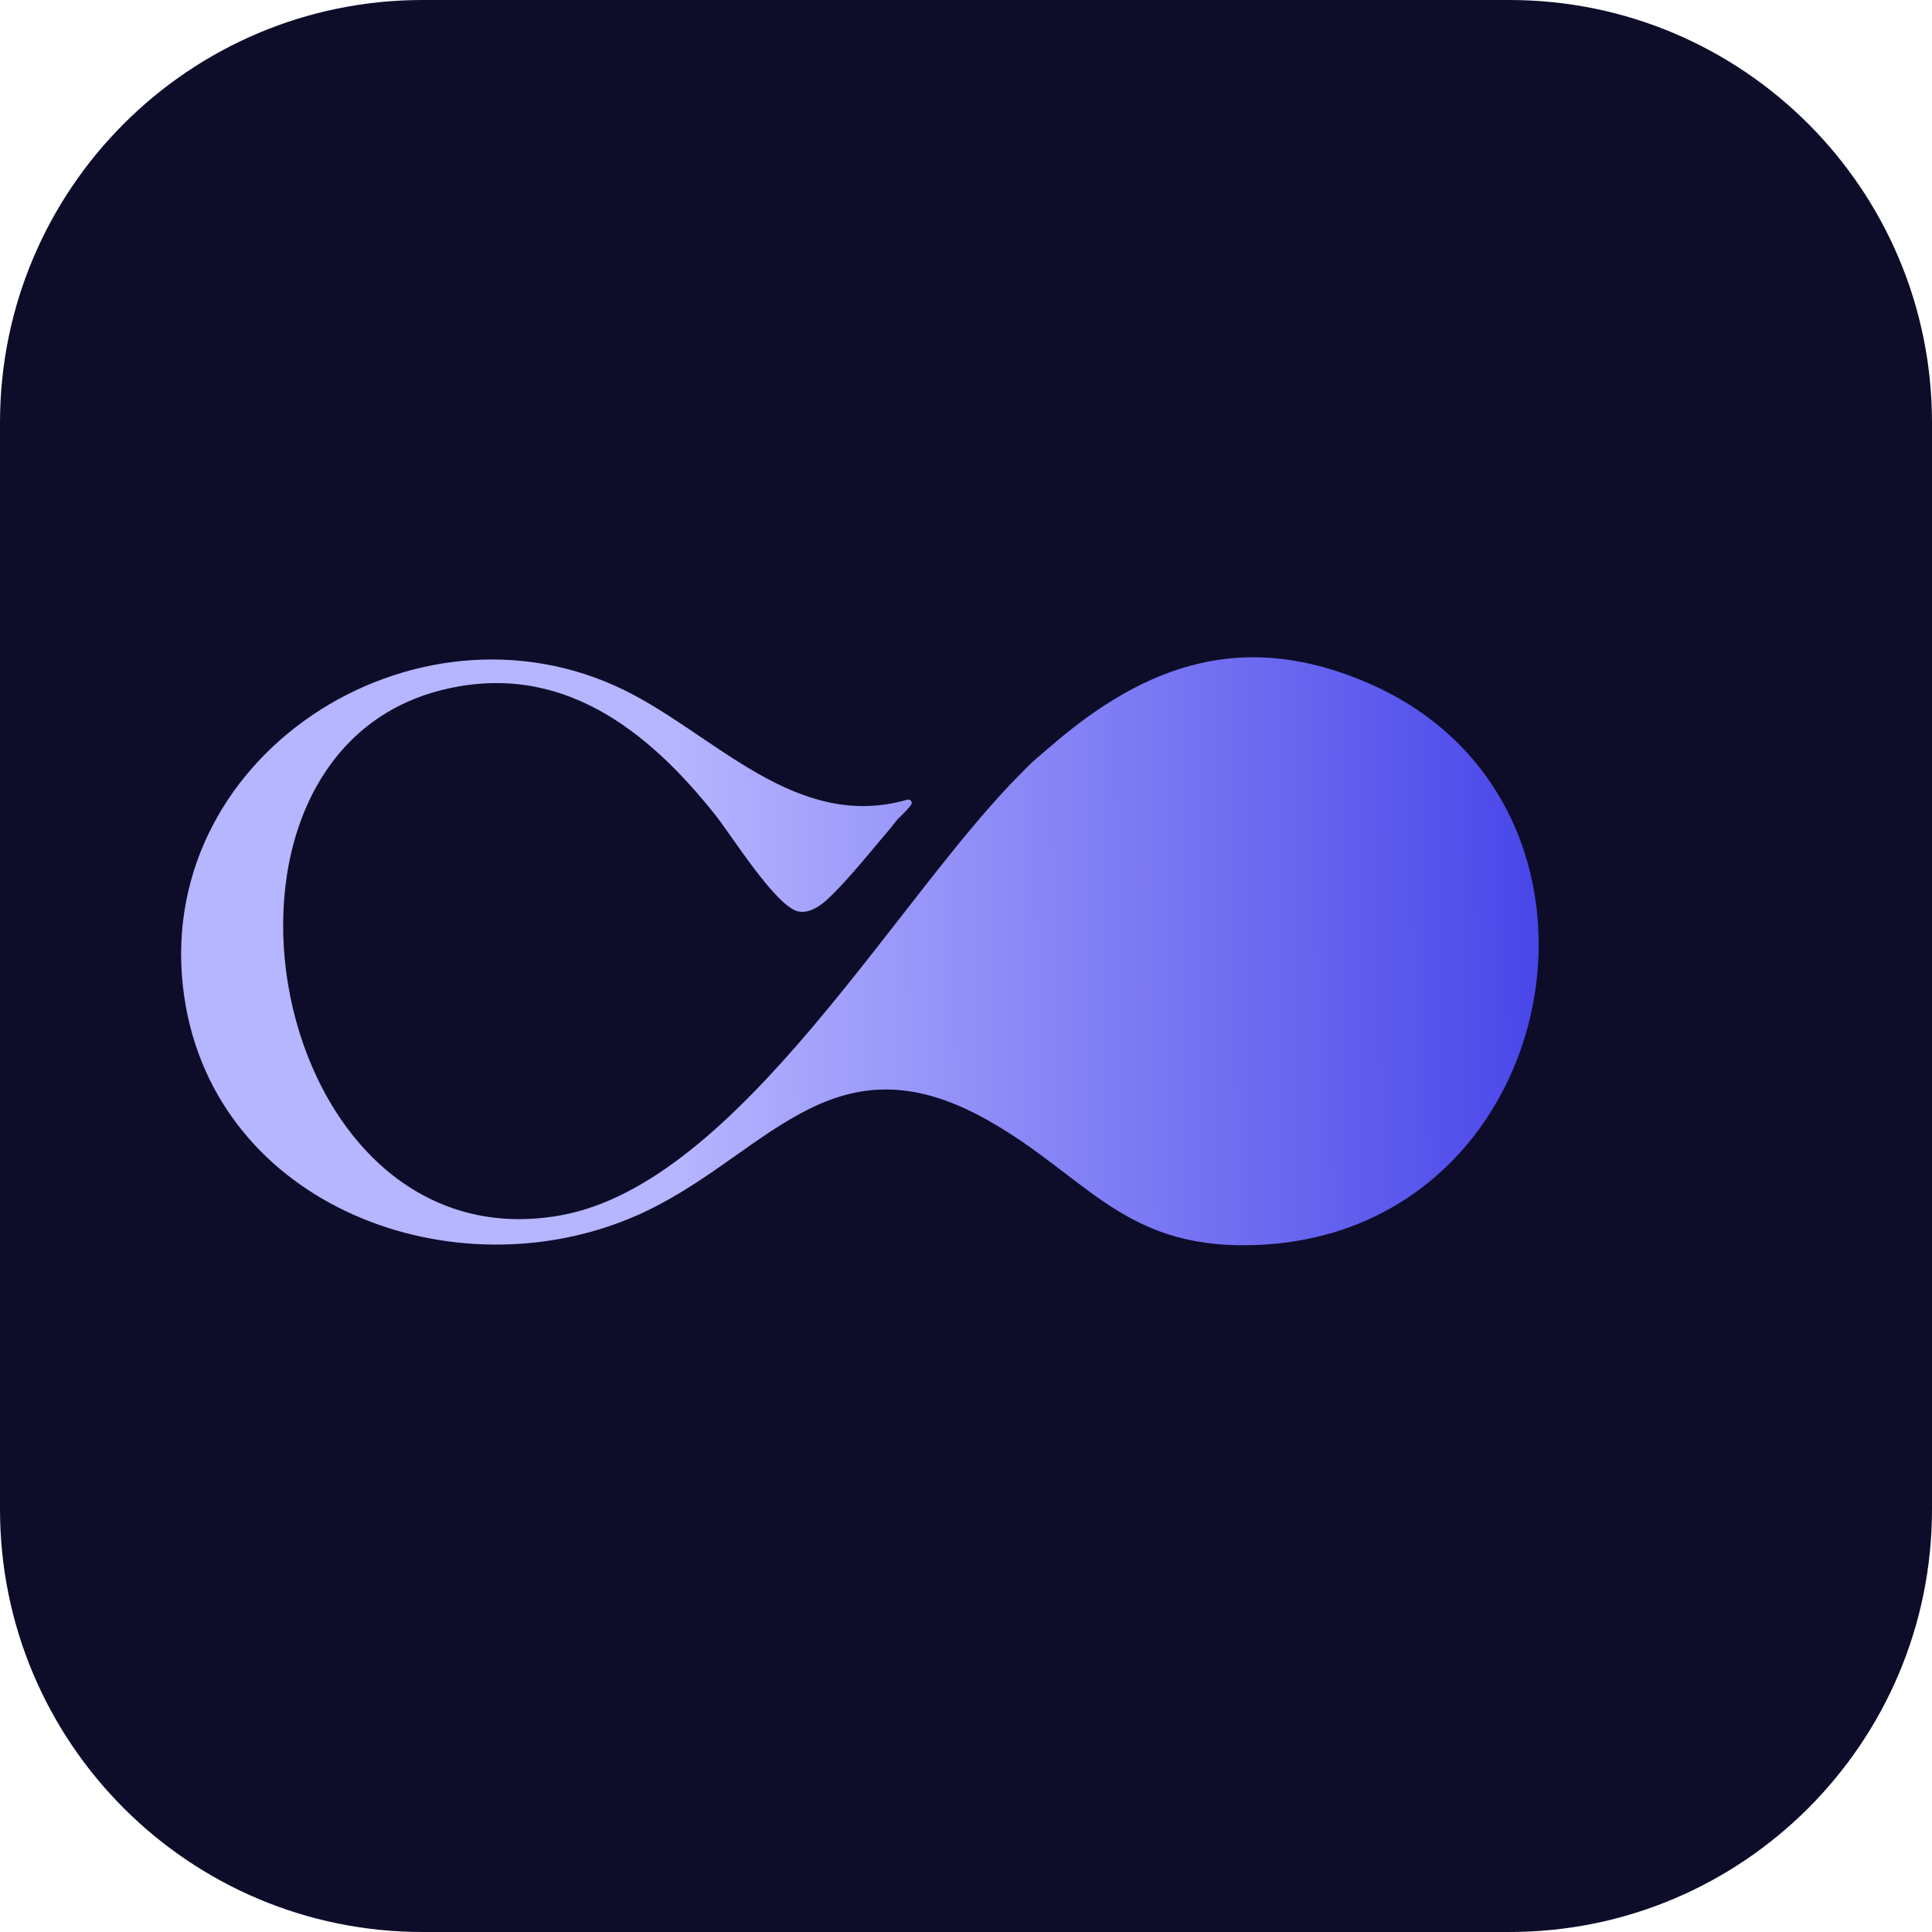
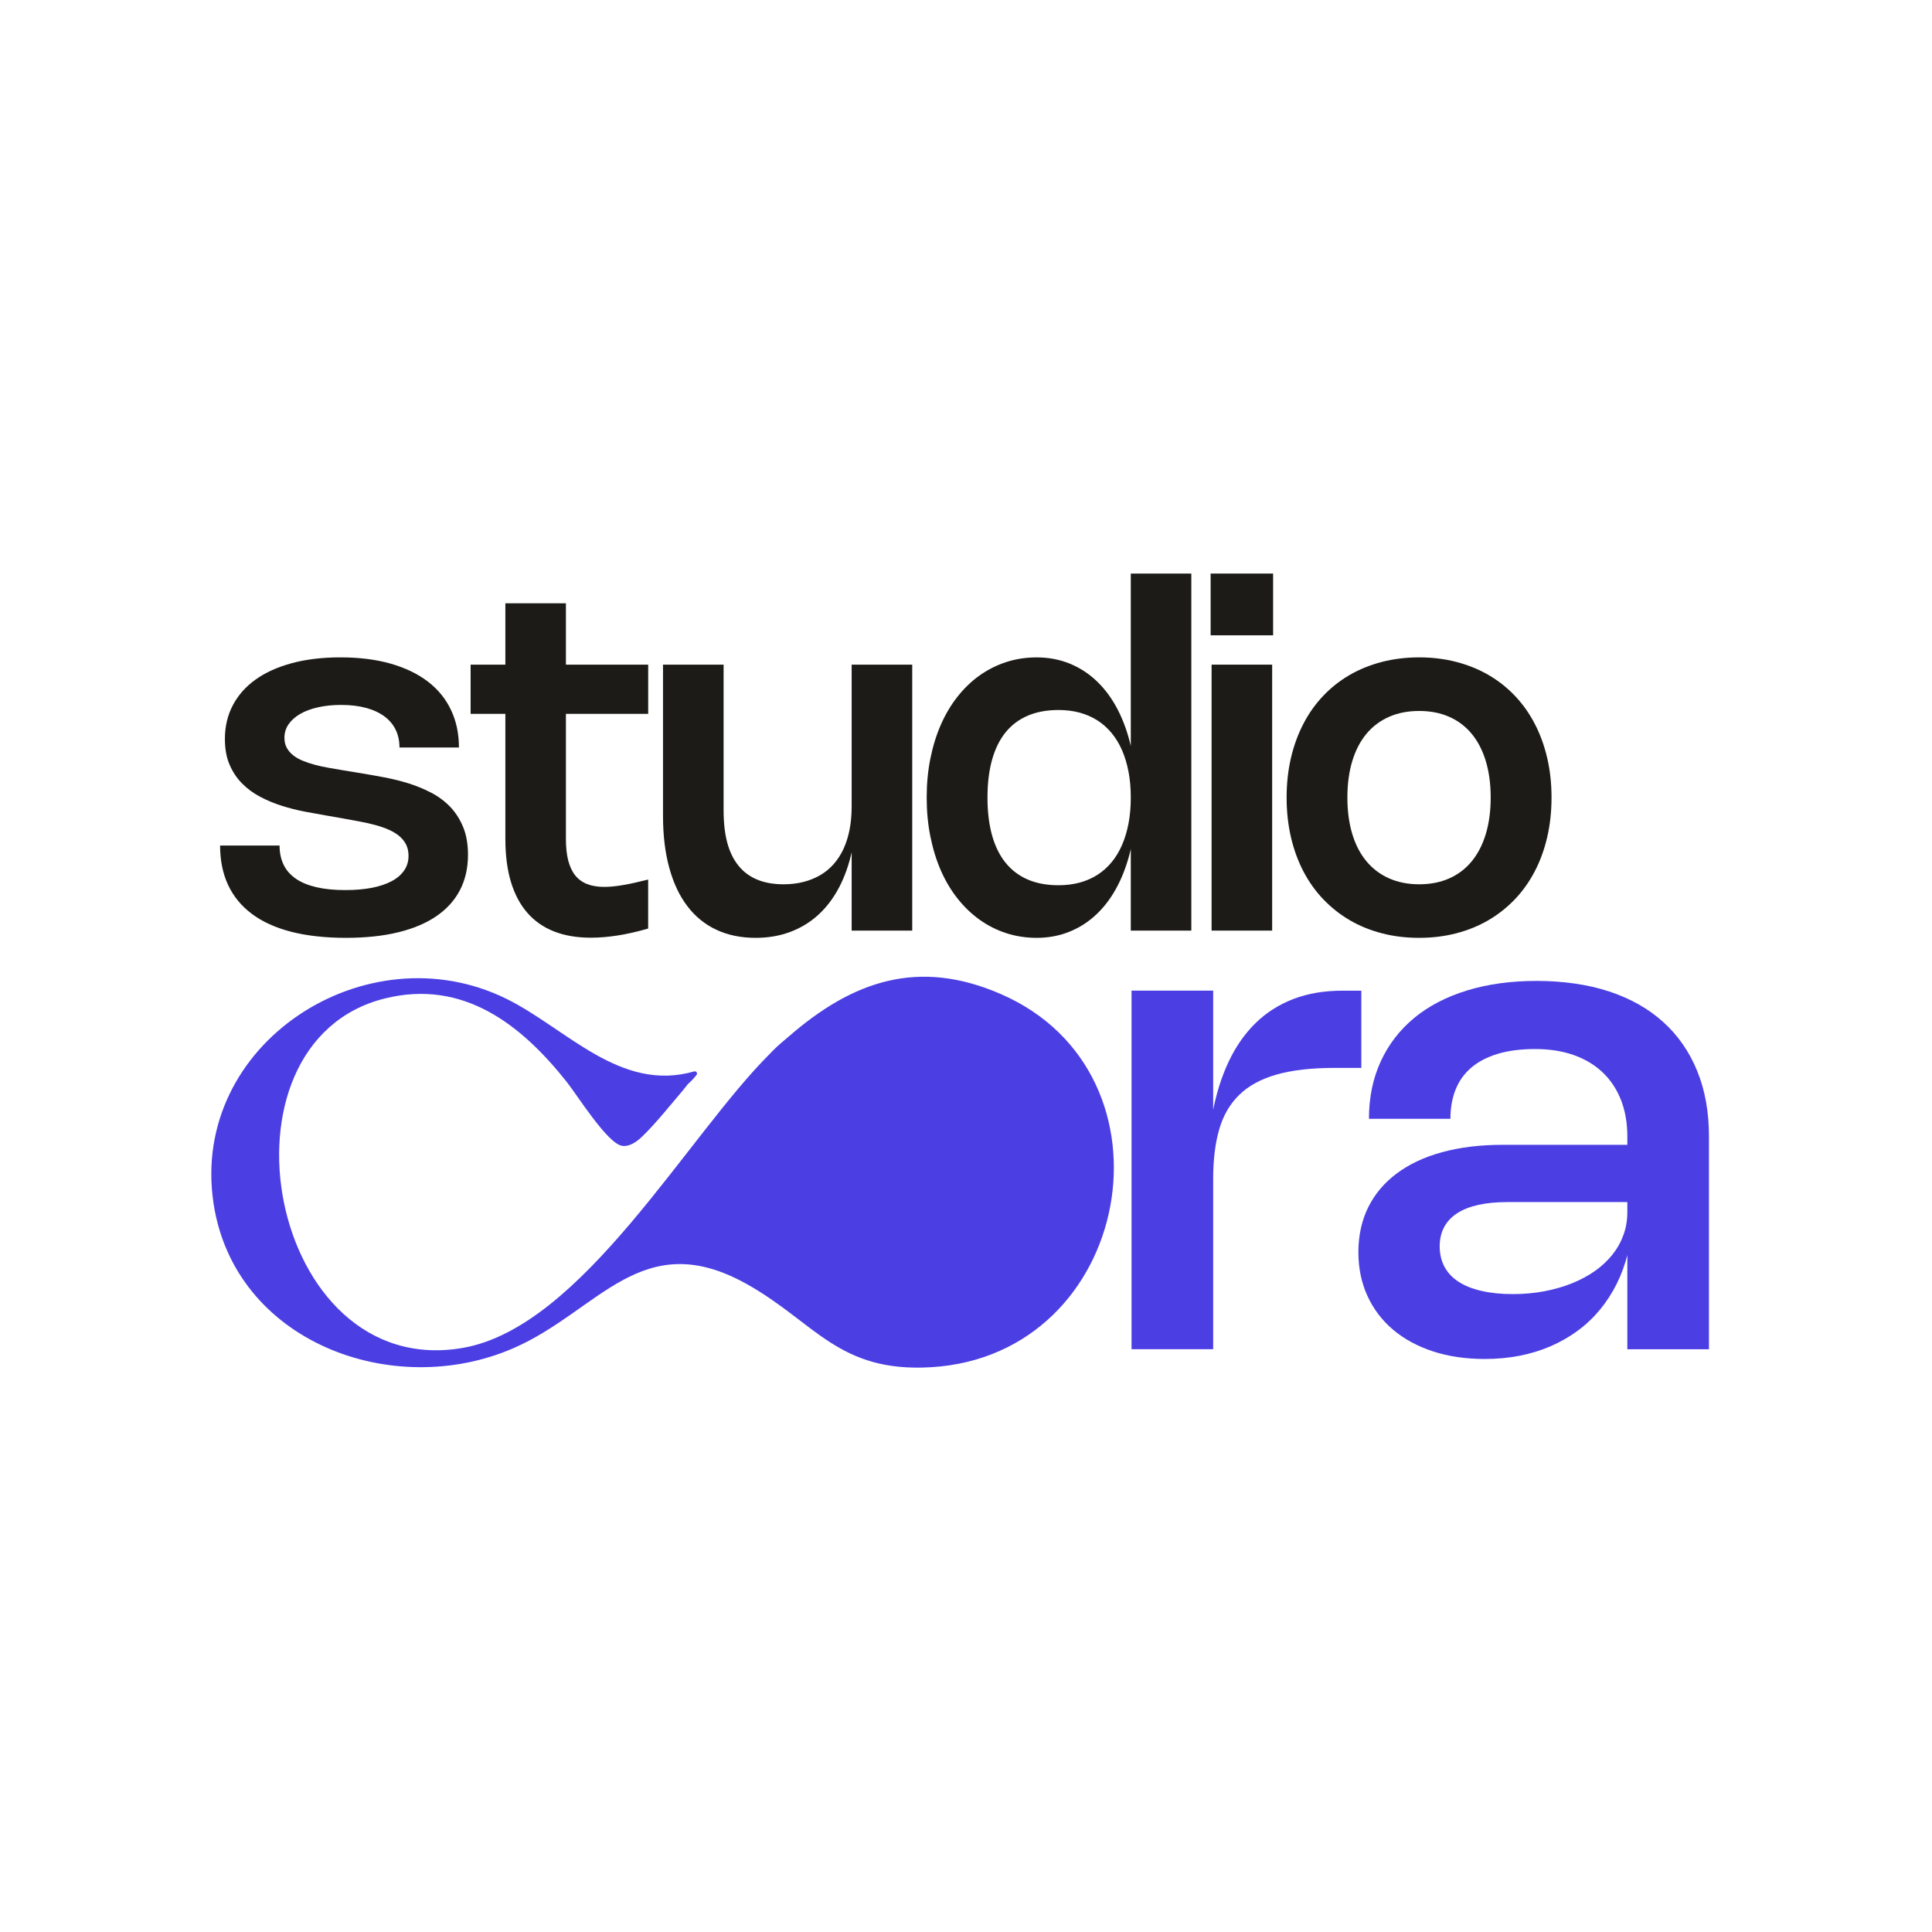
- <svg xmlns="http://www.w3.org/2000/svg" width="32" height="32" viewBox="0 0 32 32" fill="none">
-   <rect width="32" height="32" rx="7" fill="#0D0D2A" />
-   <g transform="translate(3 10.95) scale(0.722) translate(0 -14)">
-     <path d="M19.89 16.004C19.899 15.996 19.909 15.988 19.918 15.981C22.135 14.05 24.399 13.271 27.247 14.511C33.572 17.265 31.789 26.972 24.838 27.386C21.64 27.577 20.839 25.843 18.488 24.523C14.862 22.487 13.373 25.442 10.438 26.724C6.271 28.546 0.797 26.516 0.076 21.728C-0.753 16.219 5.352 12.289 10.183 14.674C12.258 15.699 14.11 17.914 16.662 17.179C16.731 17.159 16.788 17.238 16.746 17.297C16.652 17.426 16.485 17.583 16.439 17.625C16.43 17.634 16.424 17.641 16.418 17.65L16.309 17.788C16.309 17.788 16.306 17.793 16.304 17.796C15.877 18.295 15.324 18.993 14.864 19.43C14.686 19.601 14.428 19.791 14.167 19.745C13.661 19.655 12.632 18.007 12.27 17.549C10.704 15.571 8.703 13.995 6.003 14.658C-0.17 16.173 1.954 27.9 8.687 26.718C12.802 25.996 16.428 19.385 19.296 16.548C19.302 16.542 19.322 16.52 19.328 16.513C19.589 16.247 19.693 16.177 19.89 16.004Z" fill="url(#coraIcon)" />
+ <svg xmlns="http://www.w3.org/2000/svg" width="64" height="64" viewBox="0 0 64 64" fill="none">
+   <g transform="translate(7 19) scale(0.96)">
+     <path d="M6.189 3.109C6.697 3.254 7.125 3.46 7.475 3.729C7.825 3.998 8.091 4.325 8.272 4.71C8.454 5.094 8.545 5.525 8.545 6.002H6.493C6.493 5.778 6.45 5.575 6.364 5.395C6.277 5.214 6.149 5.06 5.979 4.933C5.808 4.805 5.598 4.706 5.346 4.637C5.095 4.568 4.806 4.533 4.479 4.533C4.19 4.533 3.925 4.56 3.684 4.614C3.442 4.669 3.236 4.745 3.064 4.845C2.892 4.945 2.759 5.065 2.664 5.203C2.57 5.342 2.523 5.496 2.523 5.665C2.523 5.799 2.55 5.915 2.604 6.013C2.658 6.112 2.733 6.198 2.828 6.273C2.924 6.348 3.037 6.412 3.167 6.464C3.298 6.517 3.439 6.564 3.59 6.604C3.741 6.644 3.901 6.678 4.068 6.706C4.237 6.733 4.405 6.763 4.574 6.793L5.186 6.893C5.438 6.935 5.704 6.982 5.983 7.035C6.262 7.088 6.536 7.156 6.807 7.24C7.078 7.325 7.337 7.432 7.586 7.561C7.834 7.69 8.052 7.851 8.239 8.045C8.426 8.24 8.576 8.473 8.689 8.745C8.801 9.017 8.857 9.336 8.857 9.702C8.857 10.16 8.765 10.566 8.58 10.922C8.396 11.277 8.125 11.577 7.768 11.821C7.412 12.065 6.971 12.251 6.447 12.379C5.922 12.507 5.319 12.57 4.636 12.57C3.954 12.57 3.296 12.5 2.755 12.36C2.214 12.22 1.762 12.015 1.4 11.744C1.038 11.473 0.765 11.141 0.58 10.747C0.396 10.353 0.303 9.899 0.303 9.386H2.355C2.355 9.633 2.401 9.852 2.493 10.044C2.584 10.235 2.725 10.396 2.913 10.527C3.101 10.657 3.338 10.755 3.623 10.822C3.907 10.889 4.241 10.922 4.623 10.922C4.968 10.922 5.274 10.895 5.544 10.843C5.813 10.79 6.041 10.713 6.228 10.612C6.416 10.511 6.558 10.387 6.657 10.241C6.756 10.095 6.805 9.93 6.805 9.743C6.805 9.591 6.777 9.459 6.72 9.348C6.663 9.237 6.584 9.14 6.485 9.057C6.385 8.973 6.265 8.902 6.126 8.84C5.988 8.779 5.835 8.726 5.668 8.68C5.501 8.634 5.325 8.594 5.137 8.559C4.95 8.525 4.758 8.489 4.561 8.453L3.945 8.345C3.718 8.306 3.473 8.262 3.212 8.212C2.951 8.162 2.692 8.096 2.434 8.014C2.176 7.933 1.929 7.83 1.693 7.706C1.457 7.583 1.248 7.431 1.067 7.248C0.885 7.067 0.74 6.85 0.632 6.599C0.523 6.348 0.469 6.05 0.469 5.706C0.469 5.276 0.561 4.888 0.744 4.541C0.927 4.194 1.19 3.898 1.533 3.654C1.875 3.41 2.293 3.222 2.786 3.09C3.278 2.958 3.834 2.892 4.453 2.892C5.102 2.892 5.681 2.964 6.188 3.108L6.189 3.109Z" fill="#1C1B17" />
+     <path d="M8.948 4.841V3.143H15.075V4.841H8.948ZM14.024 12.488C13.695 12.54 13.386 12.565 13.098 12.565C12.615 12.565 12.191 12.493 11.824 12.348C11.458 12.204 11.15 11.989 10.902 11.703C10.654 11.417 10.466 11.062 10.338 10.638C10.21 10.213 10.147 9.719 10.147 9.156V1.027H12.236V9.16C12.236 9.446 12.263 9.692 12.315 9.899C12.368 10.105 12.448 10.276 12.554 10.411C12.661 10.546 12.798 10.646 12.964 10.713C13.131 10.779 13.329 10.812 13.56 10.812C13.74 10.812 13.953 10.792 14.2 10.75C14.448 10.708 14.739 10.644 15.074 10.559V12.249C14.703 12.357 14.352 12.437 14.023 12.488L14.024 12.488Z" fill="#1C1B17" />
+     <path d="M22.096 3.143H24.186V12.32H22.096V9.569L22.109 9.561C22.006 10.038 21.856 10.463 21.659 10.836C21.462 11.21 21.222 11.524 20.939 11.781C20.656 12.038 20.333 12.233 19.97 12.368C19.607 12.503 19.211 12.57 18.783 12.57C18.273 12.57 17.819 12.476 17.422 12.289C17.026 12.101 16.692 11.829 16.422 11.471C16.151 11.113 15.944 10.673 15.802 10.151C15.659 9.63 15.587 9.037 15.587 8.374V3.143H17.677V8.166C17.677 8.594 17.719 8.966 17.803 9.284C17.888 9.601 18.017 9.867 18.191 10.081C18.364 10.295 18.58 10.455 18.838 10.561C19.095 10.668 19.398 10.722 19.745 10.722C19.995 10.722 20.225 10.695 20.436 10.64C20.647 10.586 20.84 10.508 21.015 10.405C21.189 10.303 21.344 10.175 21.479 10.022C21.613 9.869 21.726 9.693 21.818 9.494C21.909 9.294 21.979 9.072 22.026 8.828C22.073 8.584 22.096 8.318 22.096 8.033V3.143Z" fill="#1C1B17" />
+     <path d="M33.817 0V12.32H31.728V9.465L31.74 9.456C31.632 9.939 31.478 10.374 31.28 10.759C31.082 11.145 30.843 11.471 30.564 11.739C30.286 12.007 29.97 12.213 29.62 12.355C29.269 12.498 28.889 12.57 28.481 12.57C28.109 12.57 27.757 12.515 27.426 12.407C27.095 12.299 26.789 12.144 26.509 11.943C26.228 11.742 25.975 11.498 25.749 11.212C25.522 10.926 25.331 10.604 25.174 10.245C25.017 9.886 24.897 9.494 24.812 9.071C24.727 8.648 24.685 8.201 24.685 7.729C24.685 7.257 24.727 6.81 24.812 6.387C24.897 5.964 25.017 5.573 25.174 5.215C25.331 4.857 25.522 4.535 25.749 4.248C25.975 3.961 26.228 3.717 26.509 3.517C26.789 3.318 27.095 3.164 27.426 3.055C27.758 2.947 28.109 2.893 28.481 2.893C28.889 2.893 29.269 2.964 29.62 3.107C29.97 3.25 30.286 3.455 30.564 3.723C30.843 3.991 31.082 4.317 31.28 4.701C31.479 5.086 31.632 5.519 31.74 6.002L31.728 5.994V0H33.817ZM31.65 6.843C31.599 6.571 31.525 6.323 31.428 6.1C31.331 5.876 31.21 5.678 31.068 5.505C30.925 5.331 30.761 5.185 30.576 5.067C30.392 4.95 30.187 4.86 29.963 4.799C29.738 4.738 29.494 4.708 29.23 4.708C28.833 4.708 28.481 4.773 28.175 4.903C27.868 5.034 27.612 5.226 27.407 5.48C27.202 5.734 27.047 6.048 26.941 6.425C26.836 6.801 26.783 7.236 26.783 7.73C26.783 8.223 26.836 8.659 26.941 9.034C27.047 9.411 27.203 9.726 27.409 9.981C27.616 10.236 27.872 10.429 28.177 10.56C28.482 10.69 28.833 10.755 29.23 10.755C29.494 10.755 29.738 10.725 29.963 10.664C30.188 10.603 30.392 10.514 30.577 10.396C30.761 10.278 30.925 10.132 31.068 9.958C31.211 9.785 31.331 9.586 31.428 9.361C31.525 9.136 31.6 8.888 31.651 8.616C31.702 8.344 31.728 8.048 31.728 7.729C31.728 7.41 31.702 7.115 31.651 6.842L31.65 6.843Z" fill="#1C1B17" />
+     <path d="M36.639 2.131H34.483V0H36.639V2.131ZM36.606 12.32H34.516V3.143H36.606V12.32Z" fill="#1C1B17" />
+     <path d="M37.255 6.36C37.355 5.933 37.499 5.539 37.686 5.18C37.873 4.82 38.101 4.499 38.371 4.216C38.64 3.933 38.944 3.694 39.282 3.498C39.621 3.302 39.991 3.153 40.394 3.048C40.796 2.945 41.224 2.892 41.676 2.892C42.128 2.892 42.555 2.944 42.958 3.048C43.36 3.153 43.73 3.302 44.069 3.498C44.407 3.694 44.711 3.933 44.98 4.216C45.25 4.499 45.478 4.82 45.665 5.18C45.853 5.539 45.996 5.932 46.096 6.36C46.196 6.787 46.246 7.244 46.246 7.729C46.246 8.214 46.196 8.672 46.096 9.1C45.996 9.529 45.853 9.922 45.665 10.28C45.478 10.639 45.249 10.959 44.979 11.242C44.708 11.525 44.404 11.765 44.067 11.962C43.73 12.158 43.361 12.309 42.96 12.413C42.559 12.517 42.131 12.57 41.676 12.57C41.221 12.57 40.796 12.518 40.394 12.413C39.991 12.31 39.621 12.159 39.285 11.962C38.947 11.765 38.644 11.524 38.373 11.242C38.102 10.959 37.874 10.638 37.686 10.28C37.499 9.922 37.355 9.529 37.255 9.1C37.156 8.672 37.105 8.215 37.105 7.729C37.105 7.243 37.156 6.787 37.255 6.36H37.255ZM39.371 8.988C39.483 9.359 39.646 9.672 39.86 9.928C40.074 10.185 40.334 10.382 40.64 10.517C40.947 10.653 41.293 10.722 41.679 10.722C42.065 10.722 42.41 10.655 42.715 10.52C43.02 10.385 43.279 10.188 43.491 9.931C43.703 9.673 43.866 9.359 43.978 8.988C44.09 8.617 44.147 8.198 44.147 7.729C44.147 7.26 44.09 6.84 43.978 6.47C43.866 6.099 43.703 5.786 43.491 5.529C43.279 5.273 43.02 5.077 42.715 4.943C42.41 4.808 42.064 4.741 41.679 4.741C41.293 4.741 40.947 4.808 40.64 4.943C40.333 5.078 40.073 5.273 39.86 5.529C39.646 5.786 39.483 6.1 39.371 6.47C39.259 6.84 39.202 7.26 39.202 7.729C39.202 8.198 39.259 8.617 39.371 8.988Z" fill="#1C1B17" />
+     <path d="M19.89 16.004C19.899 15.996 19.909 15.988 19.918 15.981C22.135 14.05 24.399 13.271 27.247 14.511C33.572 17.265 31.789 26.972 24.838 27.386C21.64 27.577 20.839 25.843 18.488 24.523C14.862 22.487 13.373 25.442 10.438 26.724C6.271 28.546 0.797 26.516 0.076 21.728C-0.753 16.219 5.352 12.289 10.183 14.674C12.258 15.699 14.11 17.914 16.662 17.179C16.731 17.159 16.788 17.238 16.746 17.297C16.652 17.426 16.485 17.583 16.439 17.625C16.43 17.634 16.424 17.641 16.418 17.65L16.309 17.788C16.309 17.788 16.306 17.793 16.304 17.796C15.877 18.295 15.324 18.993 14.864 19.43C14.686 19.601 14.428 19.791 14.167 19.745C13.661 19.655 12.632 18.007 12.27 17.549C10.704 15.571 8.703 13.995 6.003 14.658C-0.17 16.173 1.954 27.9 8.687 26.718C12.802 25.996 16.428 19.385 19.296 16.548C19.302 16.542 19.322 16.52 19.328 16.513C19.589 16.247 19.693 16.177 19.89 16.004Z" fill="#4B3FE4" />
+     <path d="M34.571 26.765H31.754V14.392H34.571V18.578L34.554 18.589C34.677 17.942 34.861 17.358 35.107 16.839C35.352 16.319 35.66 15.878 36.03 15.515C36.4 15.152 36.835 14.874 37.334 14.682C37.834 14.489 38.401 14.393 39.038 14.393H39.683V17.058H38.757C37.961 17.058 37.293 17.135 36.757 17.288C36.22 17.442 35.79 17.675 35.469 17.99C35.147 18.304 34.917 18.701 34.779 19.18C34.641 19.658 34.571 20.223 34.571 20.874V26.766L34.571 26.765Z" fill="#4B3FE4" />
+     <path d="M40.35 16.839C40.62 16.252 41.004 15.751 41.503 15.338C42.002 14.924 42.611 14.607 43.327 14.387C44.044 14.166 44.847 14.056 45.737 14.056C46.627 14.056 47.502 14.177 48.237 14.421C48.972 14.664 49.593 15.015 50.102 15.476C50.611 15.936 51.001 16.498 51.272 17.162C51.544 17.826 51.679 18.58 51.679 19.426V26.766H48.862V23.455H48.879C48.785 23.833 48.657 24.184 48.495 24.51C48.333 24.835 48.138 25.134 47.914 25.405C47.689 25.676 47.435 25.917 47.151 26.126C46.866 26.336 46.557 26.513 46.222 26.659C45.888 26.805 45.529 26.915 45.148 26.99C44.766 27.065 44.364 27.102 43.941 27.102C43.286 27.102 42.69 27.015 42.154 26.839C41.617 26.663 41.158 26.414 40.776 26.09C40.395 25.767 40.1 25.377 39.892 24.923C39.685 24.468 39.581 23.964 39.581 23.41C39.581 22.856 39.695 22.318 39.923 21.862C40.151 21.405 40.479 21.017 40.908 20.698C41.336 20.378 41.858 20.133 42.474 19.965C43.089 19.797 43.786 19.712 44.564 19.712H48.946V21.688H44.727C44.341 21.688 44.004 21.72 43.714 21.786C43.424 21.851 43.181 21.948 42.985 22.077C42.788 22.206 42.639 22.366 42.538 22.557C42.438 22.747 42.387 22.969 42.387 23.219C42.387 23.47 42.442 23.715 42.552 23.92C42.663 24.126 42.824 24.298 43.037 24.436C43.25 24.575 43.514 24.681 43.829 24.753C44.143 24.826 44.504 24.863 44.912 24.863C45.293 24.863 45.656 24.83 46 24.765C46.345 24.699 46.663 24.607 46.954 24.49C47.246 24.372 47.51 24.23 47.746 24.064C47.982 23.897 48.182 23.709 48.349 23.5C48.515 23.29 48.642 23.063 48.73 22.817C48.818 22.573 48.862 22.314 48.862 22.04V19.425C48.862 18.958 48.789 18.538 48.643 18.166C48.497 17.793 48.287 17.476 48.012 17.215C47.737 16.953 47.403 16.753 47.01 16.614C46.618 16.476 46.174 16.407 45.681 16.407C45.187 16.407 44.74 16.464 44.373 16.578C44.006 16.692 43.703 16.852 43.464 17.06C43.225 17.268 43.047 17.52 42.931 17.818C42.815 18.115 42.757 18.447 42.757 18.814H39.946C39.946 18.084 40.081 17.426 40.35 16.839H40.35Z" fill="#4B3FE4" />
  </g>
-   <defs>
-     <linearGradient id="coraIcon" x1="-0.006" y1="20.44" x2="37.74" y2="20.19" gradientUnits="userSpaceOnUse">
-       <stop offset="0.3" stop-color="#B6B5FF" />
-       <stop offset="0.86" stop-color="#423FE8" />
-     </linearGradient>
-   </defs>
</svg>
